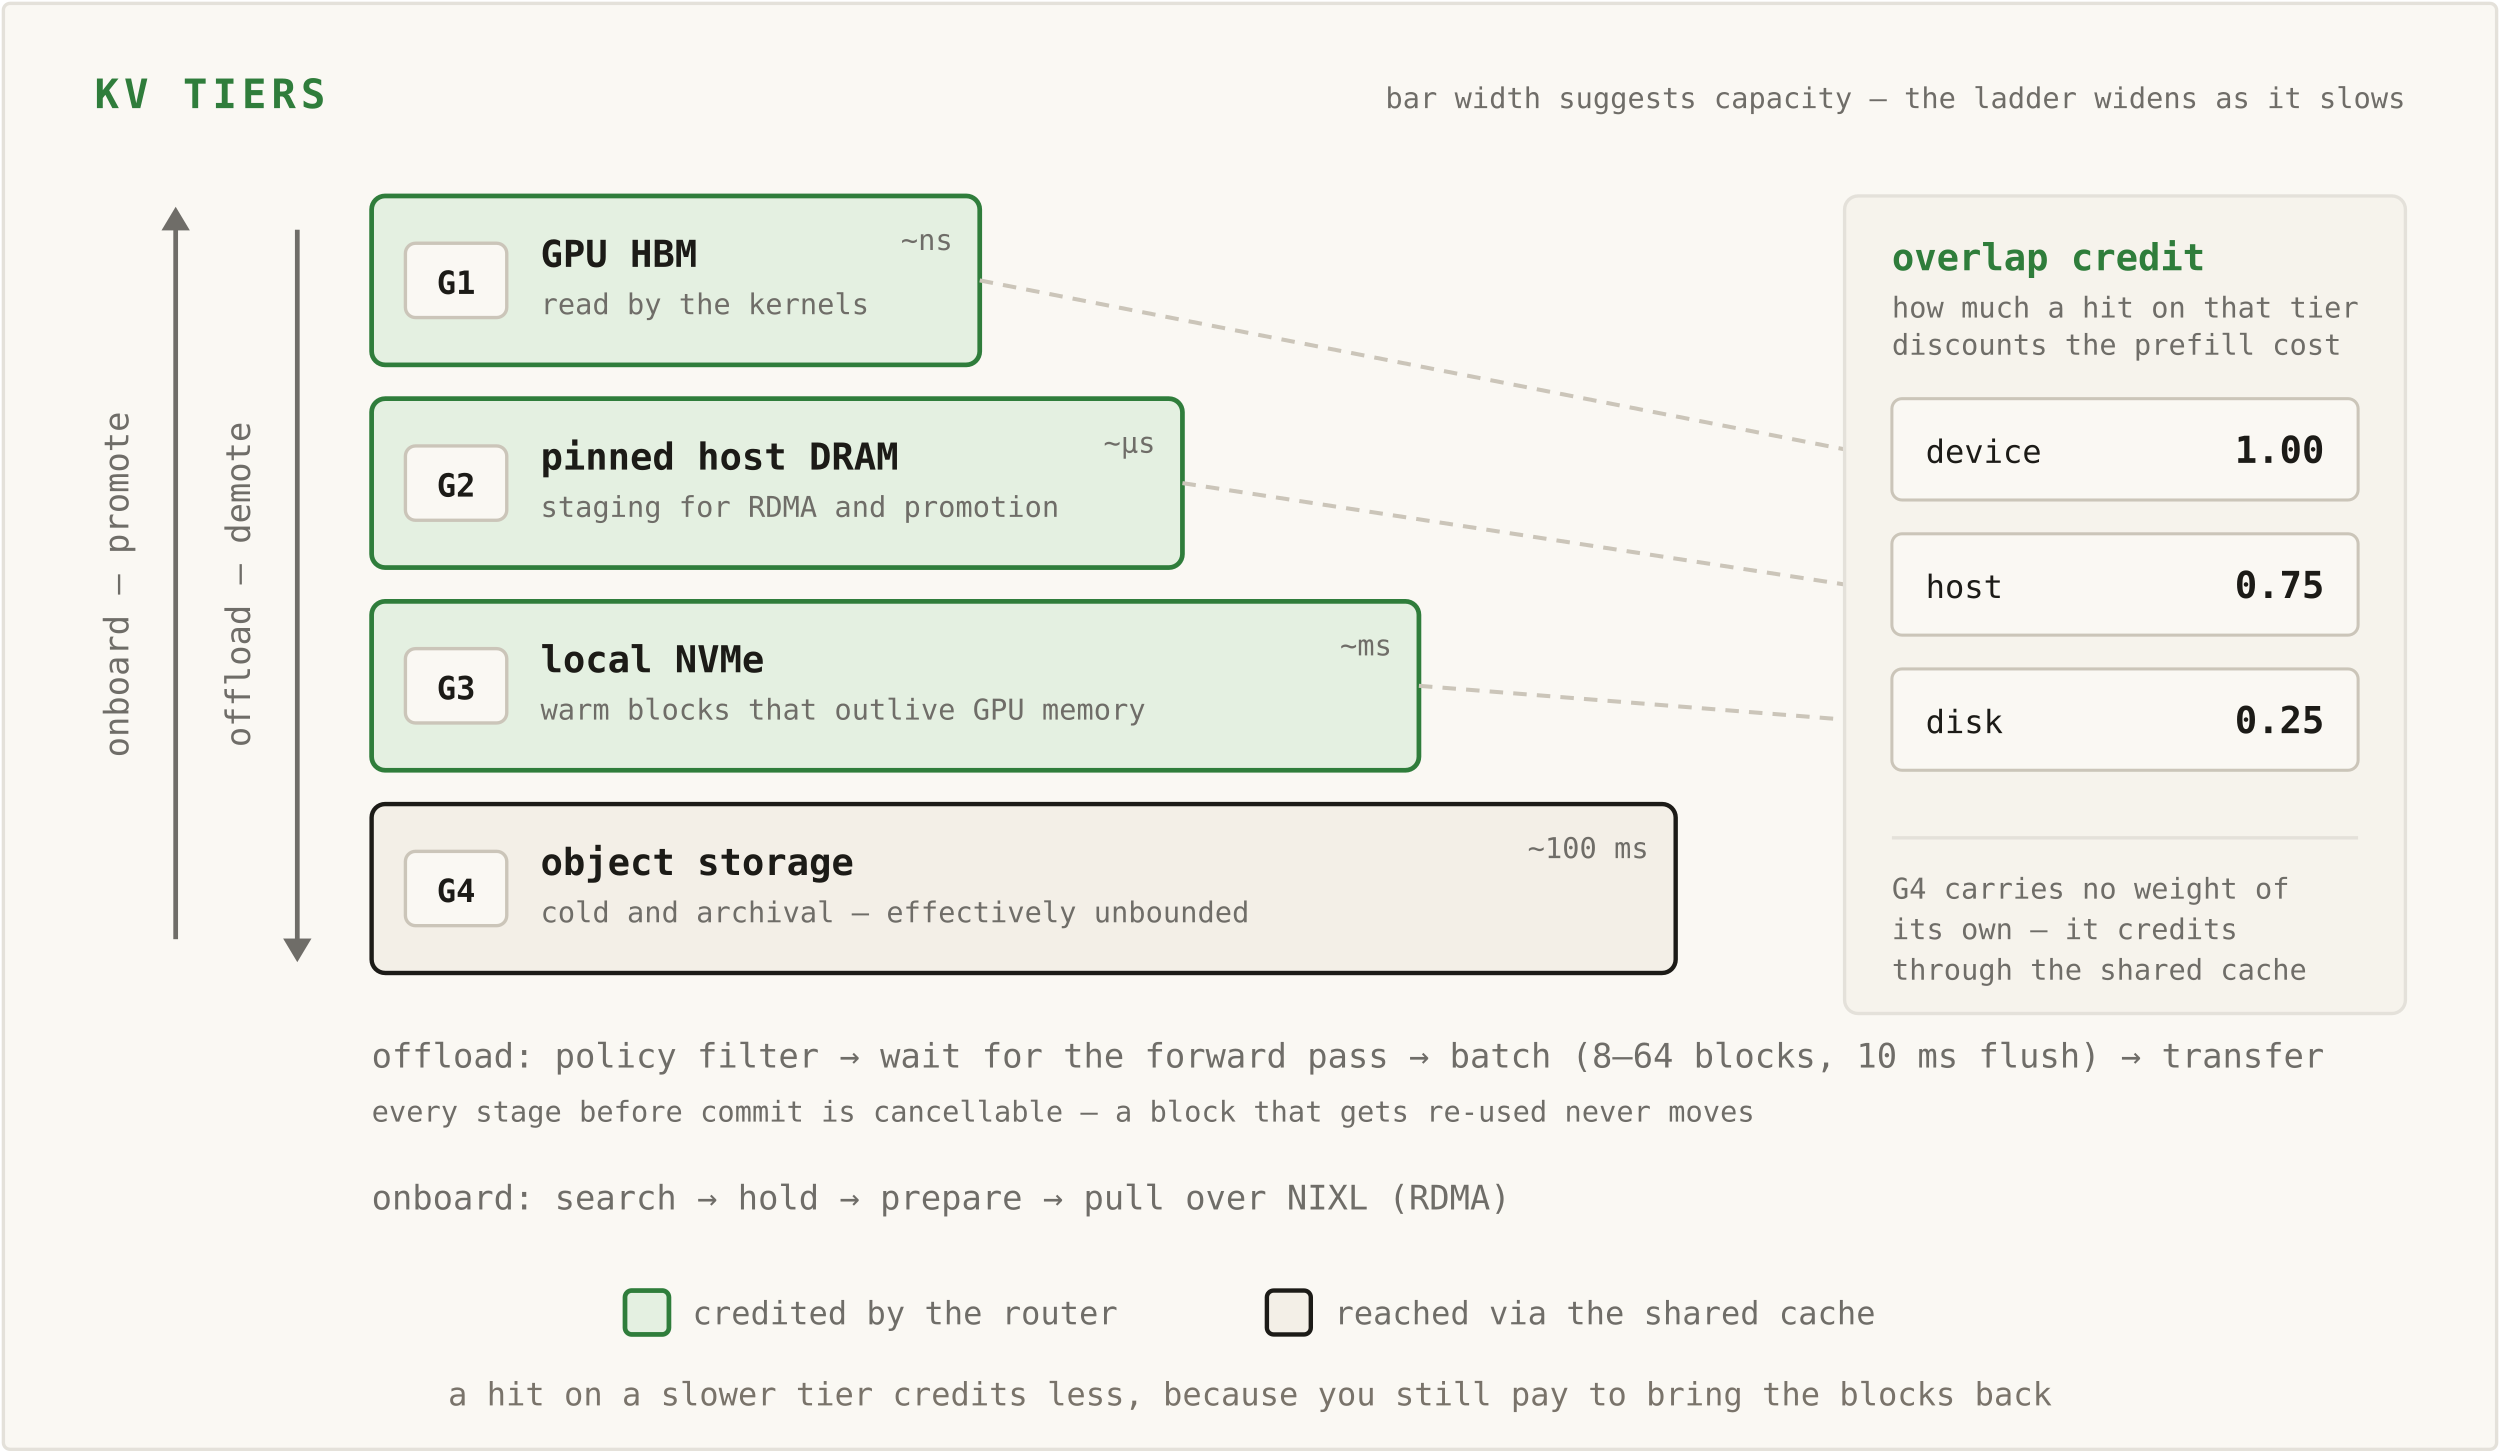
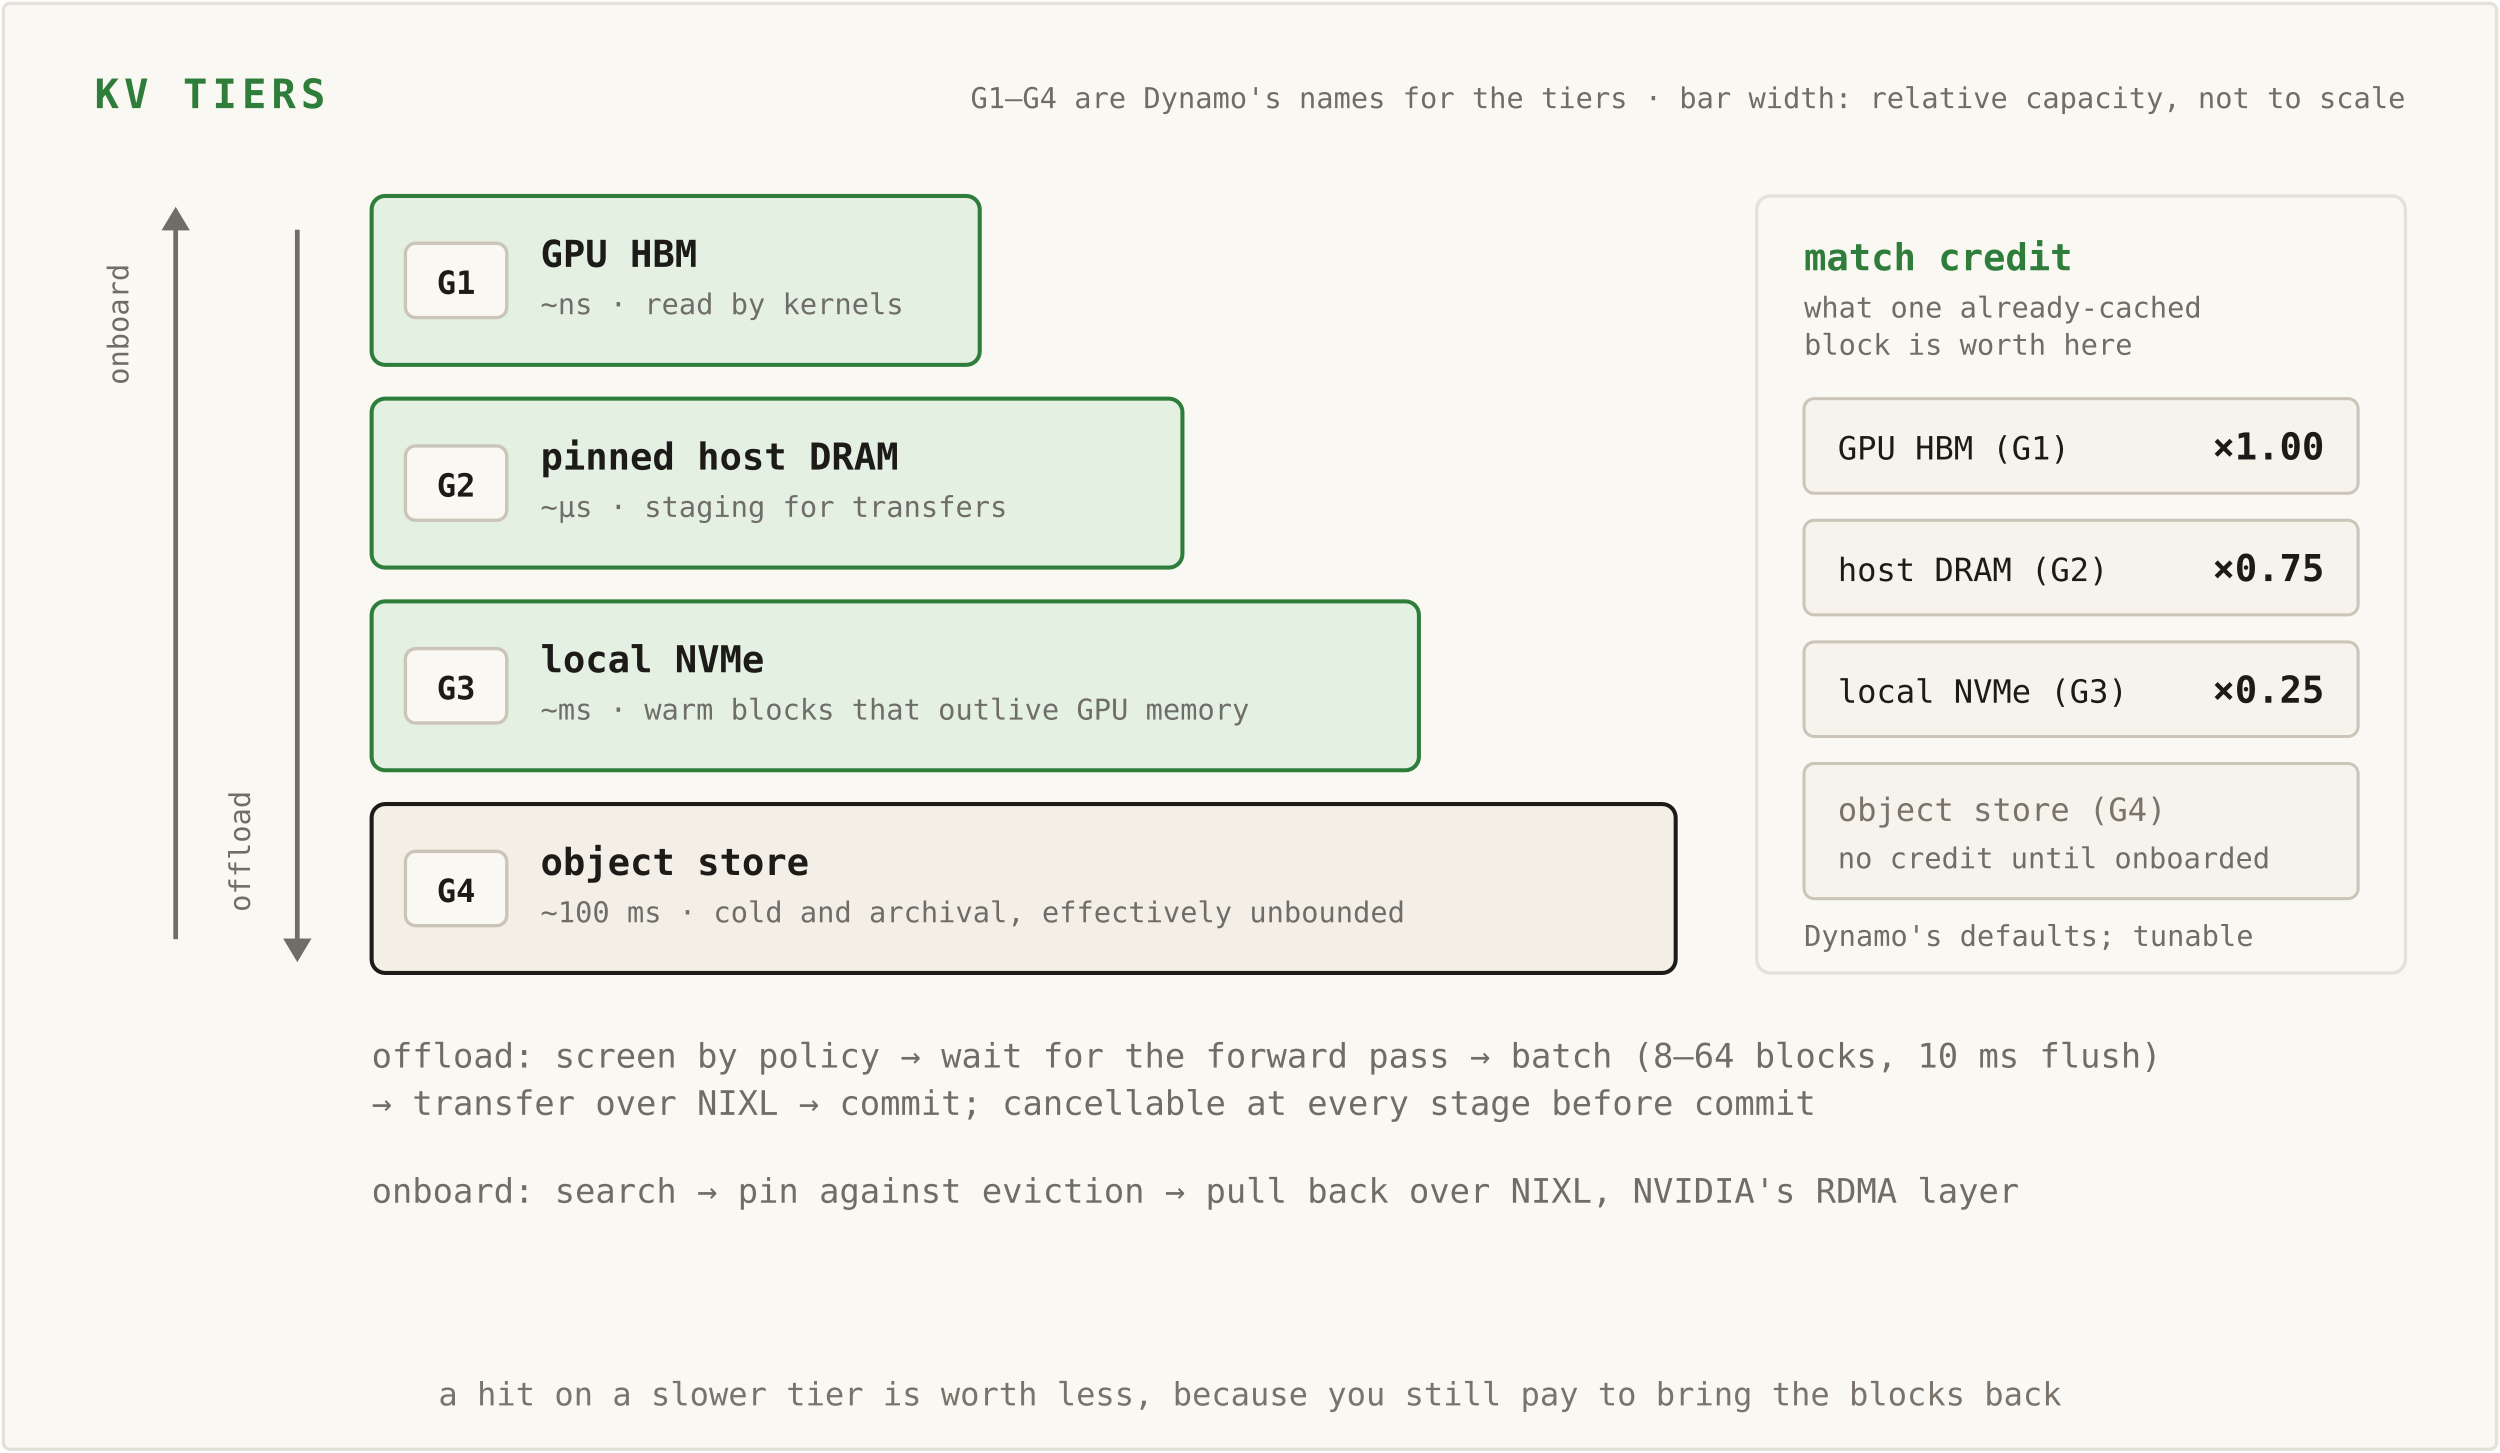
- <svg xmlns="http://www.w3.org/2000/svg" viewBox="0 0 740 430" role="img" aria-label="The four-tier KV block ladder and how it feeds routing. Four stacked bars widen as they descend, showing capacity growing while speed falls: G1 GPU HBM at nanosecond latency and the smallest capacity, G2 pinned host DRAM at microseconds, G3 local NVMe at milliseconds, and G4 object storage at about a hundred milliseconds and effectively unbounded capacity. On the left, a downward arrow marks offload — blocks demoting through a pipeline of policy filtering, waiting for the forward pass to finish, batching, and transfer, cancellable right up to commit — and a green upward arrow marks onboarding, a session that searches, holds, prepares and then pulls blocks back over NIXL. On the right, a panel maps the top three tiers onto the router's overlap credit weights: a device-local hit credits at 1.0, a host hit at 0.75, a disk hit at 0.25, with remote storage reached through the shared cache. Dashed leader lines connect each of those three tiers to its weight, and the three credited bars are drawn in green while G4 is left neutral. The point: a hit on a slower tier discounts the prefill cost less, because the blocks still have to be brought back.">
+ <svg xmlns="http://www.w3.org/2000/svg" viewBox="0 0 740 430" role="img" aria-label="The four-tier KV block ladder and what a hit on each is worth to the router. Four stacked bars widen as they descend, showing capacity growing while speed falls: G1 GPU HBM at nanosecond latency and the smallest capacity, G2 pinned host DRAM at microseconds, G3 local NVMe at milliseconds, and G4 object store at about a hundred milliseconds and effectively unbounded capacity. A note at the top says these G-names are Dynamo's own labels for the tiers. Each bar's second line opens with its latency, so the four latencies form a column. On the left, a downward arrow marks offload — blocks demoting through a pipeline of policy filtering, waiting for the forward pass to finish, batching, transfer and commit, cancellable right up to commit — and an upward arrow marks onboarding, a session that searches, pins the block against eviction, prepares and then pulls it back over NIXL. On the right, a panel titled match credit gives what one already-cached block on each tier is worth to the router: GPU HBM, which is G1, counts times one; host DRAM, which is G2, times nought point seven five; local NVMe, which is G3, times nought point two five; and object store, which is G4, earns no credit until its blocks are onboarded into a faster tier. The panel rows carry the same tier names as the bars, so no leader lines are needed. The point: a hit on a slower tier is worth less, because you still pay to bring the blocks back.">
  <style>
    .bg    { fill:#faf8f3; stroke:#e4e1da; }
    .ey    { font:600 12px 'JetBrains Mono',ui-monospace,monospace; letter-spacing:1.5px; fill:#2f7d3b; }
-     .tier  { fill:#f3efe7; stroke:#1c1b17; stroke-width:1.3; }
-     .tierc { fill:#e4f0e1; stroke:#2f7d3b; stroke-width:1.4; }
+     .tier  { fill:#f3efe7; stroke:#1c1b17; stroke-width:1.2; }
+     .tierc { fill:#e4f0e1; stroke:#2f7d3b; stroke-width:1.2; }
    .chip  { fill:#faf8f3; stroke:#cbc5b9; stroke-width:1; }
-     .panel { fill:#f6f3ec; stroke:#e4e1da; stroke-width:1; }
-     .row   { fill:#faf8f3; stroke:#cbc5b9; stroke-width:0.9; }
+     .panel { fill:#faf8f3; stroke:#e4e1da; stroke-width:1; }
+     .row   { fill:#f6f3ec; stroke:#cbc5b9; stroke-width:0.9; }
    .lbl   { font:600 11px 'JetBrains Mono',ui-monospace,monospace; fill:#1c1b17; }
    .lblg  { font:600 11px 'JetBrains Mono',ui-monospace,monospace; fill:#2f7d3b; }
    .lbls  { font:600 9.5px 'JetBrains Mono',ui-monospace,monospace; fill:#1c1b17; }
    .cap   { font:400 8.5px 'JetBrains Mono',ui-monospace,monospace; fill:#6f6d68; }
    .mono  { font:400 9.5px 'JetBrains Mono',ui-monospace,monospace; fill:#1c1b17; }
+     .monm  { font:400 9.5px 'JetBrains Mono',ui-monospace,monospace; fill:#79736a; }
+     .ann   { font:400 10px 'JetBrains Mono',ui-monospace,monospace; fill:#6f6d68; }
+     .note  { font:400 9.5px 'JetBrains Mono',ui-monospace,monospace; fill:#79736a; }
    .lgd   { font:400 9.5px 'JetBrains Mono',ui-monospace,monospace; fill:#6f6d68; }
-     .ann   { font:400 10px 'JetBrains Mono',ui-monospace,monospace; fill:#6f6d68; }
-     .anng  { font:400 10px 'JetBrains Mono',ui-monospace,monospace; fill:#2f7d3b; }
-     .note  { font:400 9.5px 'JetBrains Mono',ui-monospace,monospace; fill:#79736a; }
    .arrs  { stroke:#6f6d68; stroke-width:1.4; fill:none; }
-     .arrg  { stroke:#2f7d3b; stroke-width:1.5; fill:none; }
-     .dot   { stroke:#cbc5b9; stroke-width:1.2; stroke-dasharray:4 3; fill:none; }
+     .dot   { stroke:#a9a49a; stroke-width:1.2; stroke-dasharray:4 3; fill:none; }
    .div   { stroke:#e4e1da; stroke-width:1; }
  </style>
  <defs>
    <marker id="af" markerWidth="8" markerHeight="8" refX="6" refY="3" orient="auto">
      <path d="M3,0 L8,3 L3,6 Z" fill="#6f6d68" />
    </marker>
-     <marker id="ag" markerWidth="8" markerHeight="8" refX="6" refY="3" orient="auto">
-       <path d="M3,0 L8,3 L3,6 Z" fill="#2f7d3b" />
-     </marker>
  </defs>
  <rect class="bg" x="1" y="1" width="738" height="428" rx="2" />
  <text class="ey" x="28" y="32">KV TIERS</text>
-   <text class="cap" x="712" y="32" text-anchor="end">bar width suggests capacity — the ladder widens as it slows</text>
+   <text class="cap" x="712" y="32" text-anchor="end">G1–G4 are Dynamo's names for the tiers · bar width: relative capacity, not to scale</text>
  <path class="arrs" d="M88,68 L88,282" marker-end="url(#af)" />
  <path class="arrs" d="M52,278 L52,64" marker-end="url(#af)" />
-   <text class="ann" transform="rotate(-90 74 173)" x="74" y="173" text-anchor="middle">offload — demote</text>
-   <text class="ann" transform="rotate(-90 38 173)" x="38" y="173" text-anchor="middle">onboard — promote</text>
+   <text class="cap" transform="rotate(-90 74 252)" x="74" y="252" text-anchor="middle">offload</text>
+   <text class="cap" transform="rotate(-90 38 96)" x="38" y="96" text-anchor="middle">onboard</text>
  <rect class="tierc" x="110" y="58" width="180" height="50" rx="4" />
  <rect class="chip" x="120" y="72" width="30" height="22" rx="3" />
  <text class="lbls" x="135" y="87" text-anchor="middle">G1</text>
  <text class="lbl" x="160" y="79">GPU HBM</text>
-   <text class="cap" x="160" y="93">read by the kernels</text>
-   <text class="cap" x="282" y="74" text-anchor="end">~ns</text>
+   <text class="cap" x="160" y="93">~ns · read by kernels</text>
  <rect class="tierc" x="110" y="118" width="240" height="50" rx="4" />
  <rect class="chip" x="120" y="132" width="30" height="22" rx="3" />
  <text class="lbls" x="135" y="147" text-anchor="middle">G2</text>
  <text class="lbl" x="160" y="139">pinned host DRAM</text>
-   <text class="cap" x="160" y="153">staging for RDMA and promotion</text>
-   <text class="cap" x="342" y="134" text-anchor="end">~µs</text>
+   <text class="cap" x="160" y="153">~µs · staging for transfers</text>
  <rect class="tierc" x="110" y="178" width="310" height="50" rx="4" />
  <rect class="chip" x="120" y="192" width="30" height="22" rx="3" />
  <text class="lbls" x="135" y="207" text-anchor="middle">G3</text>
  <text class="lbl" x="160" y="199">local NVMe</text>
-   <text class="cap" x="160" y="213">warm blocks that outlive GPU memory</text>
-   <text class="cap" x="412" y="194" text-anchor="end">~ms</text>
+   <text class="cap" x="160" y="213">~ms · warm blocks that outlive GPU memory</text>
  <rect class="tier" x="110" y="238" width="386" height="50" rx="4" />
  <rect class="chip" x="120" y="252" width="30" height="22" rx="3" />
  <text class="lbls" x="135" y="267" text-anchor="middle">G4</text>
-   <text class="lbl" x="160" y="259">object storage</text>
-   <text class="cap" x="160" y="273">cold and archival — effectively unbounded</text>
-   <text class="cap" x="488" y="254" text-anchor="end">~100 ms</text>
-   <path class="dot" d="M290,83 L546,133" />
-   <path class="dot" d="M350,143 L546,173" />
-   <path class="dot" d="M420,203 L546,213" />
-   <rect class="panel" x="546" y="58" width="166" height="242" rx="4" />
-   <text class="lblg" x="560" y="80">overlap credit</text>
-   <text class="cap" x="560" y="94">how much a hit on that tier</text>
-   <text class="cap" x="560" y="105">discounts the prefill cost</text>
-   <rect class="row" x="560" y="118" width="138" height="30" rx="3" />
-   <text class="mono" x="570" y="137">device</text>
-   <text class="lbl" x="688" y="137" text-anchor="end">1.00</text>
-   <rect class="row" x="560" y="158" width="138" height="30" rx="3" />
-   <text class="mono" x="570" y="177">host</text>
-   <text class="lbl" x="688" y="177" text-anchor="end">0.75</text>
-   <rect class="row" x="560" y="198" width="138" height="30" rx="3" />
-   <text class="mono" x="570" y="217">disk</text>
-   <text class="lbl" x="688" y="217" text-anchor="end">0.25</text>
-   <line class="div" x1="560" y1="248" x2="698" y2="248" />
-   <text class="cap" x="560" y="266">G4 carries no weight of</text>
-   <text class="cap" x="560" y="278">its own — it credits</text>
-   <text class="cap" x="560" y="290">through the shared cache</text>
-   <text class="ann" x="110" y="316">offload:  policy filter → wait for the forward pass → batch (8–64 blocks, 10 ms flush) → transfer</text>
-   <text class="cap" x="110" y="332">every stage before commit is cancellable — a block that gets re-used never moves</text>
-   <text class="ann" x="110" y="358">onboard:  search → hold → prepare → pull over NIXL (RDMA)</text>
-   <rect class="tierc" x="185" y="382" width="13" height="13" rx="2" />
-   <text class="lgd" x="205" y="392">credited by the router</text>
-   <rect class="tier" x="375" y="382" width="13" height="13" rx="2" />
-   <text class="lgd" x="395" y="392">reached via the shared cache</text>
-   <text class="note" x="370" y="416" text-anchor="middle">a hit on a slower tier credits less, because you still pay to bring the blocks back</text>
+   <text class="lbl" x="160" y="259">object store</text>
+   <text class="cap" x="160" y="273">~100 ms · cold and archival, effectively unbounded</text>
+   <rect class="panel" x="520" y="58" width="192" height="230" rx="4" />
+   <text class="lblg" x="534" y="80">match credit</text>
+   <text class="cap" x="534" y="94">what one already-cached</text>
+   <text class="cap" x="534" y="105">block is worth here</text>
+   <rect class="row" x="534" y="118" width="164" height="28" rx="3" />
+   <text class="mono" x="544" y="136">GPU HBM (G1)</text>
+   <text class="lbl" x="688" y="136" text-anchor="end">×1.00</text>
+   <rect class="row" x="534" y="154" width="164" height="28" rx="3" />
+   <text class="mono" x="544" y="172">host DRAM (G2)</text>
+   <text class="lbl" x="688" y="172" text-anchor="end">×0.75</text>
+   <rect class="row" x="534" y="190" width="164" height="28" rx="3" />
+   <text class="mono" x="544" y="208">local NVMe (G3)</text>
+   <text class="lbl" x="688" y="208" text-anchor="end">×0.25</text>
+   <rect class="row" x="534" y="226" width="164" height="40" rx="3" />
+   <text class="monm" x="544" y="243">object store (G4)</text>
+   <text class="cap" x="544" y="257">no credit until onboarded</text>
+   <text class="cap" x="534" y="280">Dynamo's defaults; tunable</text>
+   <text class="ann" x="110" y="316">offload:  screen by policy → wait for the forward pass → batch (8–64 blocks, 10 ms flush)</text>
+   <text class="ann" x="110" y="330">→ transfer over NIXL → commit;  cancellable at every stage before commit</text>
+   <text class="ann" x="110" y="356">onboard:  search → pin against eviction → pull back over NIXL, NVIDIA's RDMA layer</text>
+   <text class="note" x="370" y="416" text-anchor="middle">a hit on a slower tier is worth less, because you still pay to bring the blocks back</text>
</svg>
